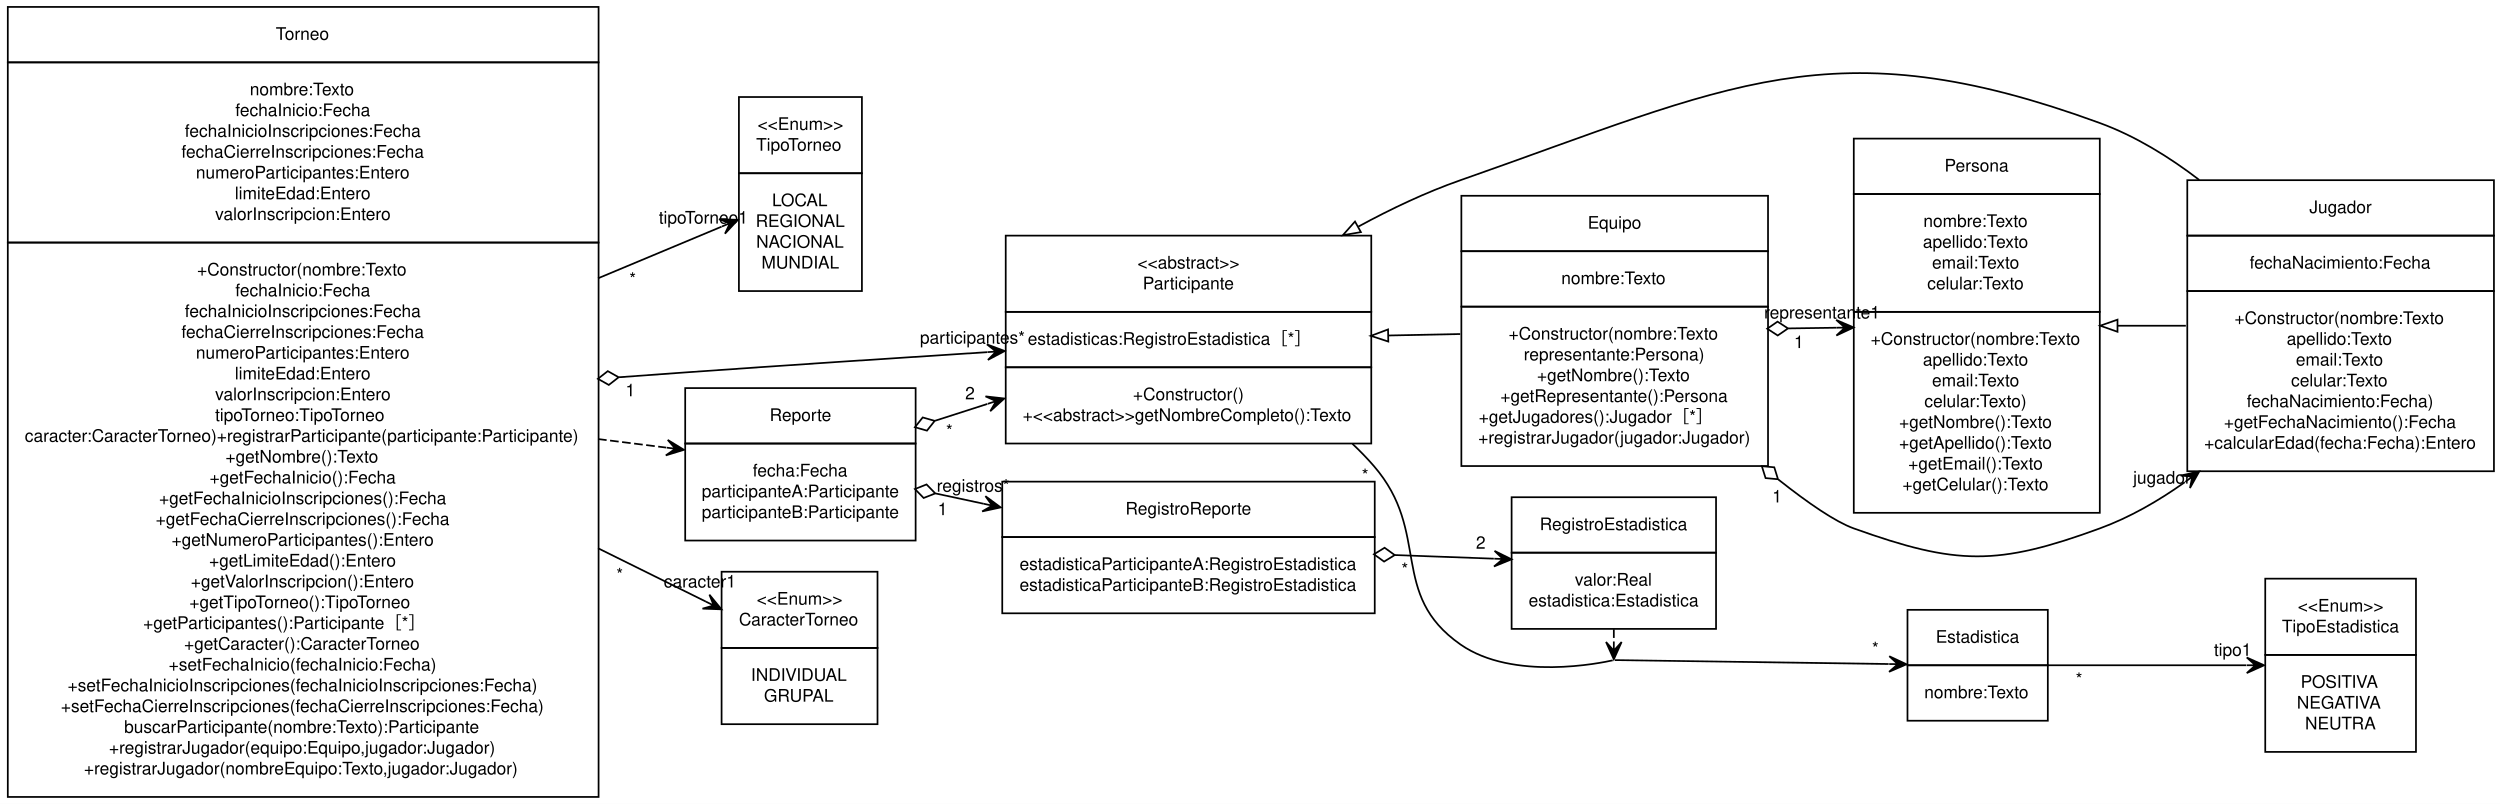
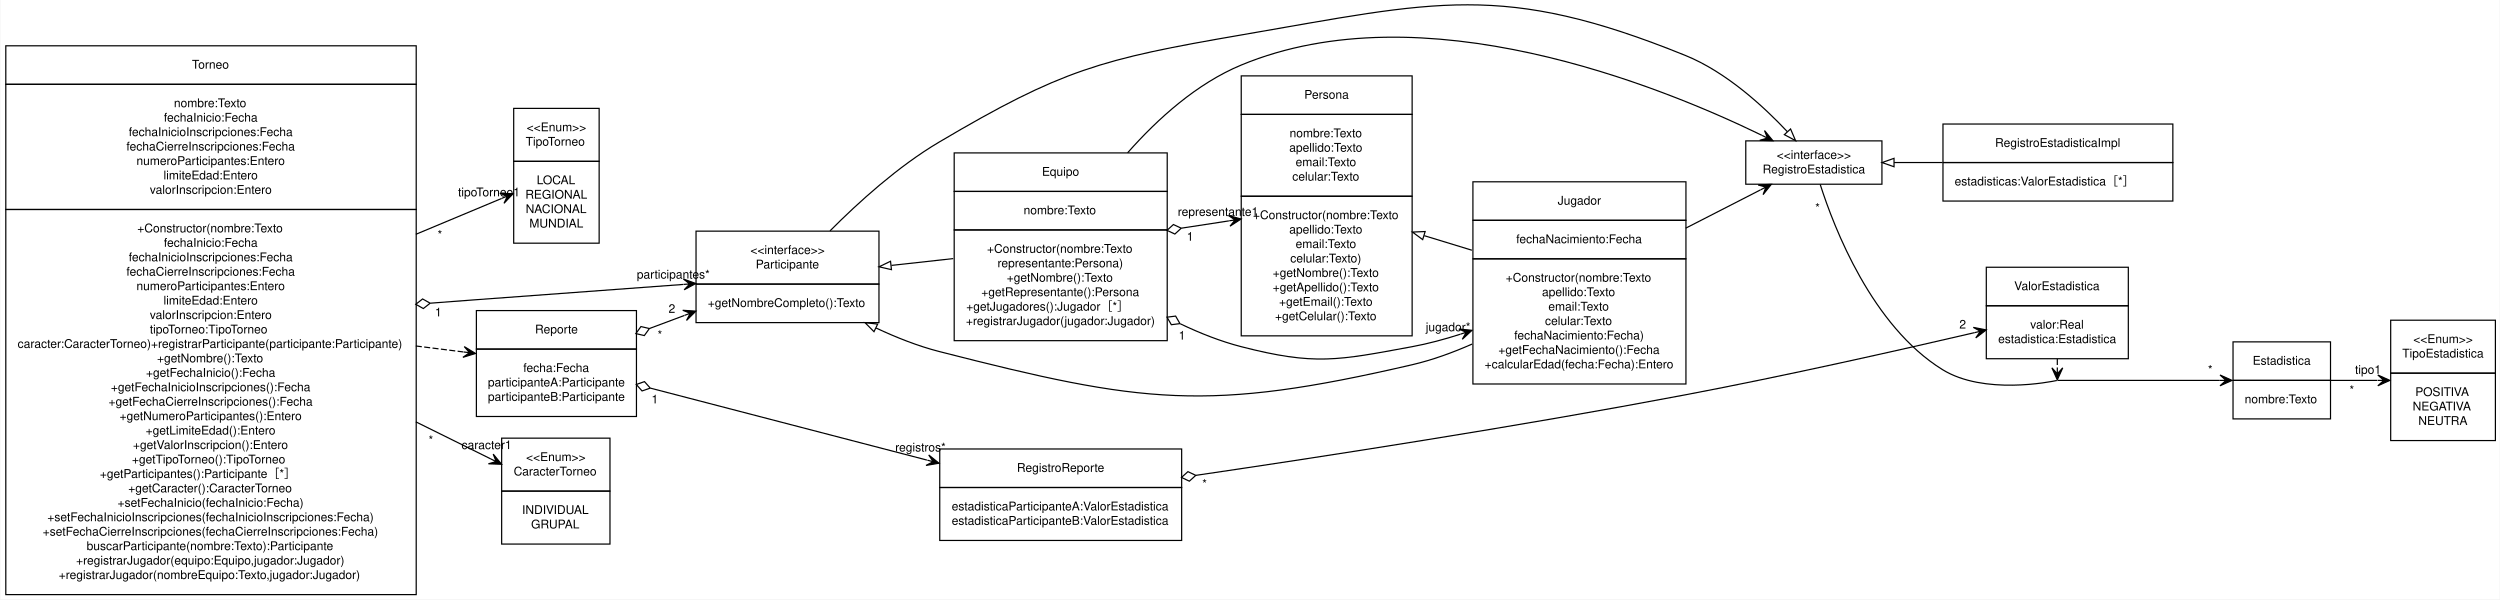
- <svg xmlns="http://www.w3.org/2000/svg" width="1443pt" height="464pt" viewBox="0.00 0.00 1443.00 464.00">
-   <g id="graph0" class="graph" transform="scale(1 1) rotate(0) translate(4 460)">
-     <polygon fill="#ffffff" stroke="transparent" points="-4,4 -4,-460 1439,-460 1439,4 -4,4" />
+ <svg xmlns="http://www.w3.org/2000/svg" width="2077pt" height="498pt" viewBox="0.00 0.00 2076.57 498.05">
+   <g id="graph0" class="graph" transform="scale(1 1) rotate(0) translate(4 494.0542)">
+     <polygon fill="#ffffff" stroke="transparent" points="-4,4 -4,-494.054 2072.565,-494.054 2072.565,4 -4,4" />
    <g id="node1" class="node">
      <polygon fill="none" stroke="#000000" points=".5,-424 .5,-456 341.5,-456 341.5,-424 .5,-424" />
      <text text-anchor="start" x="155.163" y="-437" font-family="Helvetica,sans-Serif" font-size="10.00" fill="#000000">Torneo</text>
      <polygon fill="none" stroke="#000000" points=".5,-320 .5,-424 341.5,-424 341.5,-320 .5,-320" />
      <text text-anchor="start" x="140.161" y="-405" font-family="Helvetica,sans-Serif" font-size="10.00" fill="#000000">nombre:Texto</text>
      <text text-anchor="start" x="131.822" y="-393" font-family="Helvetica,sans-Serif" font-size="10.00" fill="#000000">fechaInicio:Fecha</text>
      <text text-anchor="start" x="102.651" y="-381" font-family="Helvetica,sans-Serif" font-size="10.00" fill="#000000">fechaInicioInscripciones:Fecha</text>
      <text text-anchor="start" x="100.712" y="-369" font-family="Helvetica,sans-Serif" font-size="10.00" fill="#000000">fechaCierreInscripciones:Fecha</text>
      <text text-anchor="start" x="109.042" y="-357" font-family="Helvetica,sans-Serif" font-size="10.00" fill="#000000">numeroParticipantes:Entero</text>
      <text text-anchor="start" x="131.548" y="-345" font-family="Helvetica,sans-Serif" font-size="10.00" fill="#000000">limiteEdad:Entero</text>
      <text text-anchor="start" x="120.159" y="-333" font-family="Helvetica,sans-Serif" font-size="10.00" fill="#000000">valorInscripcion:Entero</text>
      <polygon fill="none" stroke="#000000" points=".5,0 .5,-320 341.5,-320 341.5,0 .5,0" />
      <text text-anchor="start" x="109.741" y="-301" font-family="Helvetica,sans-Serif" font-size="10.00" fill="#000000">+Constructor(nombre:Texto</text>
      <text text-anchor="start" x="131.822" y="-289" font-family="Helvetica,sans-Serif" font-size="10.00" fill="#000000">fechaInicio:Fecha</text>
      <text text-anchor="start" x="102.651" y="-277" font-family="Helvetica,sans-Serif" font-size="10.00" fill="#000000">fechaInicioInscripciones:Fecha</text>
      <text text-anchor="start" x="100.712" y="-265" font-family="Helvetica,sans-Serif" font-size="10.00" fill="#000000">fechaCierreInscripciones:Fecha</text>
      <text text-anchor="start" x="109.042" y="-253" font-family="Helvetica,sans-Serif" font-size="10.00" fill="#000000">numeroParticipantes:Entero</text>
      <text text-anchor="start" x="131.548" y="-241" font-family="Helvetica,sans-Serif" font-size="10.00" fill="#000000">limiteEdad:Entero</text>
      <text text-anchor="start" x="120.159" y="-229" font-family="Helvetica,sans-Serif" font-size="10.00" fill="#000000">valorInscripcion:Entero</text>
      <text text-anchor="start" x="120.156" y="-217" font-family="Helvetica,sans-Serif" font-size="10.00" fill="#000000">tipoTorneo:TipoTorneo</text>
      <text text-anchor="start" x="10.288" y="-205" font-family="Helvetica,sans-Serif" font-size="10.00" fill="#000000">caracter:CaracterTorneo)+registrarParticipante(participante:Participante)</text>
      <text text-anchor="start" x="126.133" y="-193" font-family="Helvetica,sans-Serif" font-size="10.00" fill="#000000">+getNombre():Texto</text>
      <text text-anchor="start" x="116.96" y="-181" font-family="Helvetica,sans-Serif" font-size="10.00" fill="#000000">+getFechaInicio():Fecha</text>
      <text text-anchor="start" x="87.79" y="-169" font-family="Helvetica,sans-Serif" font-size="10.00" fill="#000000">+getFechaInicioInscripciones():Fecha</text>
      <text text-anchor="start" x="85.85" y="-157" font-family="Helvetica,sans-Serif" font-size="10.00" fill="#000000">+getFechaCierreInscripciones():Fecha</text>
      <text text-anchor="start" x="95.015" y="-145" font-family="Helvetica,sans-Serif" font-size="10.00" fill="#000000">+getNumeroParticipantes():Entero</text>
      <text text-anchor="start" x="116.681" y="-133" font-family="Helvetica,sans-Serif" font-size="10.00" fill="#000000">+getLimiteEdad():Entero</text>
      <text text-anchor="start" x="106.128" y="-121" font-family="Helvetica,sans-Serif" font-size="10.00" fill="#000000">+getValorInscripcion():Entero</text>
      <text text-anchor="start" x="105.293" y="-109" font-family="Helvetica,sans-Serif" font-size="10.00" fill="#000000">+getTipoTorneo():TipoTorneo</text>
      <text text-anchor="start" x="78.621" y="-97" font-family="Helvetica,sans-Serif" font-size="10.00" fill="#000000">+getParticipantes():Participante［*］</text>
      <text text-anchor="start" x="102.243" y="-85" font-family="Helvetica,sans-Serif" font-size="10.00" fill="#000000">+getCaracter():CaracterTorneo</text>
      <text text-anchor="start" x="93.344" y="-73" font-family="Helvetica,sans-Serif" font-size="10.00" fill="#000000">+setFechaInicio(fechaInicio:Fecha)</text>
      <text text-anchor="start" x="35.003" y="-61" font-family="Helvetica,sans-Serif" font-size="10.00" fill="#000000">+setFechaInicioInscripciones(fechaInicioInscripciones:Fecha)</text>
      <text text-anchor="start" x="31.124" y="-49" font-family="Helvetica,sans-Serif" font-size="10.00" fill="#000000">+setFechaCierreInscripciones(fechaCierreInscripciones:Fecha)</text>
      <text text-anchor="start" x="67.65" y="-37" font-family="Helvetica,sans-Serif" font-size="10.00" fill="#000000">buscarParticipante(nombre:Texto):Participante</text>
      <text text-anchor="start" x="58.888" y="-25" font-family="Helvetica,sans-Serif" font-size="10.00" fill="#000000">+registrarJugador(equipo:Equipo,jugador:Jugador)</text>
      <text text-anchor="start" x="44.444" y="-13" font-family="Helvetica,sans-Serif" font-size="10.00" fill="#000000">+registrarJugador(nombreEquipo:Texto,jugador:Jugador)</text>
    </g>
    <g id="node2" class="node">
      <polygon fill="none" stroke="#000000" points="422.5,-360 422.5,-404 493.5,-404 493.5,-360 422.5,-360" />
      <text text-anchor="start" x="433.264" y="-385" font-family="Helvetica,sans-Serif" font-size="10.00" fill="#000000">&lt;&lt;Enum&gt;&gt;</text>
      <text text-anchor="start" x="432.44" y="-373" font-family="Helvetica,sans-Serif" font-size="10.00" fill="#000000">TipoTorneo</text>
      <polygon fill="none" stroke="#000000" points="422.5,-292 422.5,-360 493.5,-360 493.5,-292 422.5,-292" />
      <text text-anchor="start" x="441.608" y="-341" font-family="Helvetica,sans-Serif" font-size="10.00" fill="#000000">LOCAL</text>
      <text text-anchor="start" x="432.164" y="-329" font-family="Helvetica,sans-Serif" font-size="10.00" fill="#000000">REGIONAL</text>
      <text text-anchor="start" x="432.444" y="-317" font-family="Helvetica,sans-Serif" font-size="10.00" fill="#000000">NACIONAL</text>
      <text text-anchor="start" x="435.503" y="-305" font-family="Helvetica,sans-Serif" font-size="10.00" fill="#000000">MUNDIAL</text>
    </g>
    <g id="edge3" class="edge">
      <path fill="none" stroke="#000000" d="M341.18,-299.364C367.455,-310.351 392.469,-320.809 412.521,-329.193" />
      <polygon fill="#000000" stroke="#000000" points="421.949,-333.136 410.987,-333.43 417.336,-331.207 412.723,-329.278 412.723,-329.278 412.723,-329.278 417.336,-331.207 414.459,-325.126 421.949,-333.136 421.949,-333.136" />
      <text text-anchor="middle" x="401.966" y="-330.942" font-family="Helvetica,sans-Serif" font-size="10.00" fill="#000000">tipoTorneo1</text>
      <text text-anchor="middle" x="361.164" y="-295.558" font-family="Helvetica,sans-Serif" font-size="10.00" fill="#000000">*</text>
    </g>
-     <g id="node3" class="node">
-       <polygon fill="none" stroke="#000000" points="576.5,-280 576.5,-324 787.5,-324 787.5,-280 576.5,-280" />
-       <text text-anchor="start" x="652.54" y="-305" font-family="Helvetica,sans-Serif" font-size="10.00" fill="#000000">&lt;&lt;abstract&gt;&gt;</text>
-       <text text-anchor="start" x="655.606" y="-293" font-family="Helvetica,sans-Serif" font-size="10.00" fill="#000000">Participante</text>
-       <polygon fill="none" stroke="#000000" points="576.5,-248 576.5,-280 787.5,-280 787.5,-248 576.5,-248" />
-       <text text-anchor="start" x="589.209" y="-261" font-family="Helvetica,sans-Serif" font-size="10.00" fill="#000000">estadisticas:RegistroEstadistica［*］</text>
-       <polygon fill="none" stroke="#000000" points="576.5,-204 576.5,-248 787.5,-248 787.5,-204 576.5,-204" />
-       <text text-anchor="start" x="649.916" y="-229" font-family="Helvetica,sans-Serif" font-size="10.00" fill="#000000">+Constructor()</text>
-       <text text-anchor="start" x="586.283" y="-217" font-family="Helvetica,sans-Serif" font-size="10.00" fill="#000000">+&lt;&lt;abstract&gt;&gt;getNombreCompleto():Texto</text>
+     <g id="node5" class="node">
+       <polygon fill="none" stroke="#000000" points="574,-258 574,-302 726,-302 726,-258 574,-258" />
+       <text text-anchor="start" x="619.151" y="-283" font-family="Helvetica,sans-Serif" font-size="10.00" fill="#000000">&lt;&lt;interface&gt;&gt;</text>
+       <text text-anchor="start" x="623.606" y="-271" font-family="Helvetica,sans-Serif" font-size="10.00" fill="#000000">Participante</text>
+       <polygon fill="none" stroke="#000000" points="574,-226 574,-258 726,-258 726,-226 574,-226" />
+       <text text-anchor="start" x="583.742" y="-239" font-family="Helvetica,sans-Serif" font-size="10.00" fill="#000000">+getNombreCompleto():Texto</text>
    </g>
    <g id="edge4" class="edge">
-       <path fill="none" stroke="#000000" d="M353.356,-242.262C366.094,-243.205 378.738,-244.126 391,-245 448.544,-249.1 512.526,-253.321 565.764,-256.74" />
-       <polygon fill="none" stroke="#000000" points="353.09,-242.243 346.81,-245.787 341.123,-241.352 347.403,-237.809 353.09,-242.243" />
-       <polygon fill="#000000" stroke="#000000" points="575.919,-257.391 565.652,-261.242 570.93,-257.071 565.94,-256.751 565.94,-256.751 565.94,-256.751 570.93,-257.071 566.228,-252.261 575.919,-257.391 575.919,-257.391" />
-       <text text-anchor="middle" x="557.29" y="-261.667" font-family="Helvetica,sans-Serif" font-size="10.00" fill="#000000">participantes*</text>
-       <text text-anchor="middle" x="359.826" y="-231.268" font-family="Helvetica,sans-Serif" font-size="10.00" fill="#000000">1</text>
-     </g>
-     <g id="node7" class="node">
+       <path fill="none" stroke="#000000" d="M353.364,-242.151C366.1,-243.12 378.741,-244.078 391,-245 448.519,-249.327 513.233,-254.074 563.585,-257.741" />
+       <polygon fill="none" stroke="#000000" points="353.098,-242.131 346.811,-245.663 341.133,-241.219 347.419,-237.686 353.098,-242.131" />
+       <polygon fill="#000000" stroke="#000000" points="573.78,-258.483 563.48,-262.246 568.794,-258.12 563.807,-257.757 563.807,-257.757 563.807,-257.757 568.794,-258.12 564.134,-253.269 573.78,-258.483 573.78,-258.483" />
+       <text text-anchor="middle" x="555.089" y="-262.598" font-family="Helvetica,sans-Serif" font-size="10.00" fill="#000000">participantes*</text>
+       <text text-anchor="middle" x="359.849" y="-231.168" font-family="Helvetica,sans-Serif" font-size="10.00" fill="#000000">1</text>
+     </g>
+     <g id="node9" class="node">
      <polygon fill="none" stroke="#000000" points="412.5,-86 412.5,-130 502.5,-130 502.5,-86 412.5,-86" />
      <text text-anchor="start" x="432.764" y="-111" font-family="Helvetica,sans-Serif" font-size="10.00" fill="#000000">&lt;&lt;Enum&gt;&gt;</text>
      <text text-anchor="start" x="422.497" y="-99" font-family="Helvetica,sans-Serif" font-size="10.00" fill="#000000">CaracterTorneo</text>
      <polygon fill="none" stroke="#000000" points="412.5,-42 412.5,-86 502.5,-86 502.5,-42 412.5,-42" />
      <text text-anchor="start" x="429.445" y="-67" font-family="Helvetica,sans-Serif" font-size="10.00" fill="#000000">INDIVIDUAL</text>
      <text text-anchor="start" x="436.943" y="-55" font-family="Helvetica,sans-Serif" font-size="10.00" fill="#000000">GRUPAL</text>
    </g>
    <g id="edge2" class="edge">
      <path fill="none" stroke="#000000" d="M341.18,-143.552C363.629,-132.445 385.156,-121.794 403.456,-112.74" />
      <polygon fill="#000000" stroke="#000000" points="412.443,-108.293 405.476,-116.761 407.962,-110.51 403.48,-112.728 403.48,-112.728 403.48,-112.728 407.962,-110.51 401.484,-108.694 412.443,-108.293 412.443,-108.293" />
      <text text-anchor="middle" x="399.945" y="-120.907" font-family="Helvetica,sans-Serif" font-size="10.00" fill="#000000">caracter1</text>
      <text text-anchor="middle" x="353.678" y="-124.938" font-family="Helvetica,sans-Serif" font-size="10.00" fill="#000000">*</text>
    </g>
-     <g id="node10" class="node">
+     <g id="node12" class="node">
      <polygon fill="none" stroke="#000000" points="391.5,-204 391.5,-236 524.5,-236 524.5,-204 391.5,-204" />
      <text text-anchor="start" x="440.219" y="-217" font-family="Helvetica,sans-Serif" font-size="10.00" fill="#000000">Reporte</text>
      <polygon fill="none" stroke="#000000" points="391.5,-148 391.5,-204 524.5,-204 524.5,-148 391.5,-148" />
      <text text-anchor="start" x="430.49" y="-185" font-family="Helvetica,sans-Serif" font-size="10.00" fill="#000000">fecha:Fecha</text>
      <text text-anchor="start" x="401.042" y="-173" font-family="Helvetica,sans-Serif" font-size="10.00" fill="#000000">participanteA:Participante</text>
      <text text-anchor="start" x="401.042" y="-161" font-family="Helvetica,sans-Serif" font-size="10.00" fill="#000000">participanteB:Participante</text>
    </g>
    <g id="edge1" class="edge">
      <path fill="none" stroke="#000000" stroke-dasharray="5,2" d="M341.18,-206.591C354.816,-204.88 368.112,-203.212 380.551,-201.652" />
      <polygon fill="#000000" stroke="#000000" points="390.788,-200.368 381.425,-206.078 385.826,-200.99 380.865,-201.613 380.865,-201.613 380.865,-201.613 385.826,-200.99 380.305,-197.148 390.788,-200.368 390.788,-200.368" />
    </g>
+     <g id="node3" class="node">
+       <polygon fill="none" stroke="#000000" points="1559.348,-377 1446.217,-377 1446.217,-341 1559.348,-341 1559.348,-377" />
+       <text text-anchor="middle" x="1502.783" y="-362" font-family="Helvetica,sans-Serif" font-size="10.00" fill="#000000">&lt;&lt;interface&gt;&gt;</text>
+       <text text-anchor="middle" x="1502.783" y="-350" font-family="Helvetica,sans-Serif" font-size="10.00" fill="#000000">RegistroEstadistica</text>
+     </g>
    <g id="node4" class="node">
-       <polygon fill="none" stroke="#000000" points="839.5,-315 839.5,-347 1016.5,-347 1016.5,-315 839.5,-315" />
-       <text text-anchor="start" x="912.438" y="-328" font-family="Helvetica,sans-Serif" font-size="10.00" fill="#000000">Equipo</text>
-       <polygon fill="none" stroke="#000000" points="839.5,-283 839.5,-315 1016.5,-315 1016.5,-283 839.5,-283" />
-       <text text-anchor="start" x="897.16" y="-296" font-family="Helvetica,sans-Serif" font-size="10.00" fill="#000000">nombre:Texto</text>
-       <polygon fill="none" stroke="#000000" points="839.5,-191 839.5,-283 1016.5,-283 1016.5,-191 839.5,-191" />
-       <text text-anchor="start" x="866.741" y="-264" font-family="Helvetica,sans-Serif" font-size="10.00" fill="#000000">+Constructor(nombre:Texto</text>
-       <text text-anchor="start" x="875.485" y="-252" font-family="Helvetica,sans-Serif" font-size="10.00" fill="#000000">representante:Persona)</text>
-       <text text-anchor="start" x="883.134" y="-240" font-family="Helvetica,sans-Serif" font-size="10.00" fill="#000000">+getNombre():Texto</text>
-       <text text-anchor="start" x="862.008" y="-228" font-family="Helvetica,sans-Serif" font-size="10.00" fill="#000000">+getRepresentante():Persona</text>
-       <text text-anchor="start" x="849.507" y="-216" font-family="Helvetica,sans-Serif" font-size="10.00" fill="#000000">+getJugadores():Jugador［*］</text>
-       <text text-anchor="start" x="849.236" y="-204" font-family="Helvetica,sans-Serif" font-size="10.00" fill="#000000">+registrarJugador(jugador:Jugador)</text>
+       <polygon fill="none" stroke="#000000" points="1610.065,-359 1610.065,-391 1801.065,-391 1801.065,-359 1610.065,-359" />
+       <text text-anchor="start" x="1653.34" y="-372" font-family="Helvetica,sans-Serif" font-size="10.00" fill="#000000">RegistroEstadisticaImpl</text>
+       <polygon fill="none" stroke="#000000" points="1610.065,-327 1610.065,-359 1801.065,-359 1801.065,-327 1610.065,-327" />
+       <text text-anchor="start" x="1619.718" y="-340" font-family="Helvetica,sans-Serif" font-size="10.00" fill="#000000">estadisticas:ValorEstadistica［*］</text>
+     </g>
+     <g id="edge18" class="edge">
+       <path fill="none" stroke="#000000" d="M1569.451,-359C1582.232,-359 1595.847,-359 1609.333,-359" />
+       <polygon fill="none" stroke="#000000" points="1569.399,-355.5 1559.398,-359 1569.398,-362.5 1569.399,-355.5" />
+     </g>
+     <g id="edge17" class="edge">
+       <path fill="none" stroke="#000000" d="M1480.833,-384.562C1461.026,-405.661 1429.868,-434.284 1396,-448 1243.831,-509.624 1188.797,-492.836 1027,-465 910.353,-444.932 877.901,-436.212 776,-376 742.109,-355.974 709.05,-326.075 685.303,-302.205" />
+       <polygon fill="none" stroke="#000000" points="1483.43,-386.909 1487.601,-377.17 1478.267,-382.182 1483.43,-386.909" />
+     </g>
+     <g id="edge10" class="edge">
+       <path fill="none" stroke="#000000" d="M1508.068,-340.784C1519.68,-304.412 1551.15,-223.184 1609.565,-187 1644.109,-165.602 1699.56,-176.818 1704.683,-177.916" />
+       <text text-anchor="middle" x="1505.826" y="-317.91" font-family="Helvetica,sans-Serif" font-size="10.00" fill="#000000">*</text>
+     </g>
+     <g id="node6" class="node">
+       <polygon fill="none" stroke="#000000" points="788.5,-335 788.5,-367 965.5,-367 965.5,-335 788.5,-335" />
+       <text text-anchor="start" x="861.438" y="-348" font-family="Helvetica,sans-Serif" font-size="10.00" fill="#000000">Equipo</text>
+       <polygon fill="none" stroke="#000000" points="788.5,-303 788.5,-335 965.5,-335 965.5,-303 788.5,-303" />
+       <text text-anchor="start" x="846.16" y="-316" font-family="Helvetica,sans-Serif" font-size="10.00" fill="#000000">nombre:Texto</text>
+       <polygon fill="none" stroke="#000000" points="788.5,-211 788.5,-303 965.5,-303 965.5,-211 788.5,-211" />
+       <text text-anchor="start" x="815.741" y="-284" font-family="Helvetica,sans-Serif" font-size="10.00" fill="#000000">+Constructor(nombre:Texto</text>
+       <text text-anchor="start" x="824.485" y="-272" font-family="Helvetica,sans-Serif" font-size="10.00" fill="#000000">representante:Persona)</text>
+       <text text-anchor="start" x="832.134" y="-260" font-family="Helvetica,sans-Serif" font-size="10.00" fill="#000000">+getNombre():Texto</text>
+       <text text-anchor="start" x="811.008" y="-248" font-family="Helvetica,sans-Serif" font-size="10.00" fill="#000000">+getRepresentante():Persona</text>
+       <text text-anchor="start" x="798.507" y="-236" font-family="Helvetica,sans-Serif" font-size="10.00" fill="#000000">+getJugadores():Jugador［*］</text>
+       <text text-anchor="start" x="798.236" y="-224" font-family="Helvetica,sans-Serif" font-size="10.00" fill="#000000">+registrarJugador(jugador:Jugador)</text>
    </g>
    <g id="edge9" class="edge">
-       <path fill="none" stroke="#000000" d="M797.368,-266.355C811.302,-266.638 825.358,-266.924 838.819,-267.197" />
-       <polygon fill="none" stroke="#000000" points="797.323,-262.853 787.254,-266.149 797.181,-269.852 797.323,-262.853" />
-     </g>
-     <g id="node6" class="node">
-       <polygon fill="none" stroke="#000000" points="1258.5,-324 1258.5,-356 1435.5,-356 1435.5,-324 1258.5,-324" />
-       <text text-anchor="start" x="1328.938" y="-337" font-family="Helvetica,sans-Serif" font-size="10.00" fill="#000000">Jugador</text>
-       <polygon fill="none" stroke="#000000" points="1258.5,-292 1258.5,-324 1435.5,-324 1435.5,-292 1258.5,-292" />
-       <text text-anchor="start" x="1294.489" y="-305" font-family="Helvetica,sans-Serif" font-size="10.00" fill="#000000">fechaNacimiento:Fecha</text>
-       <polygon fill="none" stroke="#000000" points="1258.5,-188 1258.5,-292 1435.5,-292 1435.5,-188 1258.5,-188" />
-       <text text-anchor="start" x="1285.741" y="-273" font-family="Helvetica,sans-Serif" font-size="10.00" fill="#000000">+Constructor(nombre:Texto</text>
-       <text text-anchor="start" x="1315.881" y="-261" font-family="Helvetica,sans-Serif" font-size="10.00" fill="#000000">apellido:Texto</text>
-       <text text-anchor="start" x="1321.165" y="-249" font-family="Helvetica,sans-Serif" font-size="10.00" fill="#000000">email:Texto</text>
-       <text text-anchor="start" x="1318.386" y="-237" font-family="Helvetica,sans-Serif" font-size="10.00" fill="#000000">celular:Texto</text>
-       <text text-anchor="start" x="1292.824" y="-225" font-family="Helvetica,sans-Serif" font-size="10.00" fill="#000000">fechaNacimiento:Fecha)</text>
-       <text text-anchor="start" x="1279.627" y="-213" font-family="Helvetica,sans-Serif" font-size="10.00" fill="#000000">+getFechaNacimiento():Fecha</text>
-       <text text-anchor="start" x="1268.229" y="-201" font-family="Helvetica,sans-Serif" font-size="10.00" fill="#000000">+calcularEdad(fecha:Fecha):Entero</text>
+       <path fill="none" stroke="#000000" d="M736.393,-273.536C753.2,-275.391 770.843,-277.338 787.725,-279.202" />
+       <polygon fill="none" stroke="#000000" points="736.375,-270.012 726.051,-272.394 735.607,-276.97 736.375,-270.012" />
+     </g>
+     <g id="node8" class="node">
+       <polygon fill="none" stroke="#000000" points="1219.5,-311 1219.5,-343 1396.5,-343 1396.5,-311 1219.5,-311" />
+       <text text-anchor="start" x="1289.938" y="-324" font-family="Helvetica,sans-Serif" font-size="10.00" fill="#000000">Jugador</text>
+       <polygon fill="none" stroke="#000000" points="1219.5,-279 1219.5,-311 1396.5,-311 1396.5,-279 1219.5,-279" />
+       <text text-anchor="start" x="1255.489" y="-292" font-family="Helvetica,sans-Serif" font-size="10.00" fill="#000000">fechaNacimiento:Fecha</text>
+       <polygon fill="none" stroke="#000000" points="1219.5,-175 1219.5,-279 1396.5,-279 1396.5,-175 1219.5,-175" />
+       <text text-anchor="start" x="1246.741" y="-260" font-family="Helvetica,sans-Serif" font-size="10.00" fill="#000000">+Constructor(nombre:Texto</text>
+       <text text-anchor="start" x="1276.881" y="-248" font-family="Helvetica,sans-Serif" font-size="10.00" fill="#000000">apellido:Texto</text>
+       <text text-anchor="start" x="1282.165" y="-236" font-family="Helvetica,sans-Serif" font-size="10.00" fill="#000000">email:Texto</text>
+       <text text-anchor="start" x="1279.386" y="-224" font-family="Helvetica,sans-Serif" font-size="10.00" fill="#000000">celular:Texto</text>
+       <text text-anchor="start" x="1253.824" y="-212" font-family="Helvetica,sans-Serif" font-size="10.00" fill="#000000">fechaNacimiento:Fecha)</text>
+       <text text-anchor="start" x="1240.627" y="-200" font-family="Helvetica,sans-Serif" font-size="10.00" fill="#000000">+getFechaNacimiento():Fecha</text>
+       <text text-anchor="start" x="1229.229" y="-188" font-family="Helvetica,sans-Serif" font-size="10.00" fill="#000000">+calcularEdad(fecha:Fecha):Entero</text>
    </g>
    <g id="edge8" class="edge">
-       <path fill="none" stroke="#000000" d="M779.986,-329.184C798.961,-339.505 819.131,-349.049 839,-356 994.419,-410.369 1053.369,-445.572 1208,-389 1228.397,-381.538 1247.86,-369.599 1265.411,-356.138" />
-       <polygon fill="none" stroke="#000000" points="781.508,-326.025 771.067,-324.228 778.109,-332.144 781.508,-326.025" />
-     </g>
-     <g id="edge10" class="edge">
-       <path fill="none" stroke="#000000" d="M776.607,-203.849C780.996,-199.725 785.163,-195.436 789,-191 822.289,-152.512 797.294,-117.156 839,-88 869.378,-66.763 920.581,-77.435 926.862,-78.852" />
-       <text text-anchor="middle" x="783.944" y="-182.243" font-family="Helvetica,sans-Serif" font-size="10.00" fill="#000000">*</text>
-     </g>
-     <g id="node5" class="node">
-       <polygon fill="none" stroke="#000000" points="1066,-348 1066,-380 1208,-380 1208,-348 1066,-348" />
-       <text text-anchor="start" x="1118.383" y="-361" font-family="Helvetica,sans-Serif" font-size="10.00" fill="#000000">Persona</text>
-       <polygon fill="none" stroke="#000000" points="1066,-280 1066,-348 1208,-348 1208,-280 1066,-280" />
-       <text text-anchor="start" x="1106.16" y="-329" font-family="Helvetica,sans-Serif" font-size="10.00" fill="#000000">nombre:Texto</text>
-       <text text-anchor="start" x="1105.881" y="-317" font-family="Helvetica,sans-Serif" font-size="10.00" fill="#000000">apellido:Texto</text>
-       <text text-anchor="start" x="1111.165" y="-305" font-family="Helvetica,sans-Serif" font-size="10.00" fill="#000000">email:Texto</text>
-       <text text-anchor="start" x="1108.386" y="-293" font-family="Helvetica,sans-Serif" font-size="10.00" fill="#000000">celular:Texto</text>
-       <polygon fill="none" stroke="#000000" points="1066,-164 1066,-280 1208,-280 1208,-164 1066,-164" />
-       <text text-anchor="start" x="1075.741" y="-261" font-family="Helvetica,sans-Serif" font-size="10.00" fill="#000000">+Constructor(nombre:Texto</text>
-       <text text-anchor="start" x="1105.881" y="-249" font-family="Helvetica,sans-Serif" font-size="10.00" fill="#000000">apellido:Texto</text>
-       <text text-anchor="start" x="1111.165" y="-237" font-family="Helvetica,sans-Serif" font-size="10.00" fill="#000000">email:Texto</text>
-       <text text-anchor="start" x="1106.721" y="-225" font-family="Helvetica,sans-Serif" font-size="10.00" fill="#000000">celular:Texto)</text>
-       <text text-anchor="start" x="1092.133" y="-213" font-family="Helvetica,sans-Serif" font-size="10.00" fill="#000000">+getNombre():Texto</text>
-       <text text-anchor="start" x="1092.13" y="-201" font-family="Helvetica,sans-Serif" font-size="10.00" fill="#000000">+getApellido():Texto</text>
-       <text text-anchor="start" x="1097.413" y="-189" font-family="Helvetica,sans-Serif" font-size="10.00" fill="#000000">+getEmail():Texto</text>
-       <text text-anchor="start" x="1094.079" y="-177" font-family="Helvetica,sans-Serif" font-size="10.00" fill="#000000">+getCelular():Texto</text>
+       <path fill="none" stroke="#000000" d="M723.548,-221.541C740.295,-213.669 758.364,-206.513 776,-202 945.28,-158.679 998.795,-151.47 1169,-191 1185.699,-194.878 1202.705,-201.067 1218.821,-208.17" />
+       <polygon fill="none" stroke="#000000" points="721.865,-218.467 714.391,-225.976 724.917,-224.767 721.865,-218.467" />
+     </g>
+     <g id="edge20" class="edge">
+       <path fill="none" stroke="#000000" d="M932.578,-367.081C957.829,-395.673 990.253,-424.743 1027,-440 1177.483,-502.478 1373.879,-423.301 1459.607,-381.623" />
+       <polygon fill="#000000" stroke="#000000" points="1468.773,-377.104 1461.794,-385.562 1464.288,-379.315 1459.804,-381.526 1459.804,-381.526 1459.804,-381.526 1464.288,-379.315 1457.814,-377.49 1468.773,-377.104 1468.773,-377.104" />
+     </g>
+     <g id="node7" class="node">
+       <polygon fill="none" stroke="#000000" points="1027,-399 1027,-431 1169,-431 1169,-399 1027,-399" />
+       <text text-anchor="start" x="1079.383" y="-412" font-family="Helvetica,sans-Serif" font-size="10.00" fill="#000000">Persona</text>
+       <polygon fill="none" stroke="#000000" points="1027,-331 1027,-399 1169,-399 1169,-331 1027,-331" />
+       <text text-anchor="start" x="1067.16" y="-380" font-family="Helvetica,sans-Serif" font-size="10.00" fill="#000000">nombre:Texto</text>
+       <text text-anchor="start" x="1066.881" y="-368" font-family="Helvetica,sans-Serif" font-size="10.00" fill="#000000">apellido:Texto</text>
+       <text text-anchor="start" x="1072.165" y="-356" font-family="Helvetica,sans-Serif" font-size="10.00" fill="#000000">email:Texto</text>
+       <text text-anchor="start" x="1069.386" y="-344" font-family="Helvetica,sans-Serif" font-size="10.00" fill="#000000">celular:Texto</text>
+       <polygon fill="none" stroke="#000000" points="1027,-215 1027,-331 1169,-331 1169,-215 1027,-215" />
+       <text text-anchor="start" x="1036.741" y="-312" font-family="Helvetica,sans-Serif" font-size="10.00" fill="#000000">+Constructor(nombre:Texto</text>
+       <text text-anchor="start" x="1066.881" y="-300" font-family="Helvetica,sans-Serif" font-size="10.00" fill="#000000">apellido:Texto</text>
+       <text text-anchor="start" x="1072.165" y="-288" font-family="Helvetica,sans-Serif" font-size="10.00" fill="#000000">email:Texto</text>
+       <text text-anchor="start" x="1067.721" y="-276" font-family="Helvetica,sans-Serif" font-size="10.00" fill="#000000">celular:Texto)</text>
+       <text text-anchor="start" x="1053.133" y="-264" font-family="Helvetica,sans-Serif" font-size="10.00" fill="#000000">+getNombre():Texto</text>
+       <text text-anchor="start" x="1053.13" y="-252" font-family="Helvetica,sans-Serif" font-size="10.00" fill="#000000">+getApellido():Texto</text>
+       <text text-anchor="start" x="1058.413" y="-240" font-family="Helvetica,sans-Serif" font-size="10.00" fill="#000000">+getEmail():Texto</text>
+       <text text-anchor="start" x="1055.079" y="-228" font-family="Helvetica,sans-Serif" font-size="10.00" fill="#000000">+getCelular():Texto</text>
    </g>
    <g id="edge5" class="edge">
-       <path fill="none" stroke="#000000" d="M1028.207,-270.442C1037.461,-270.575 1046.758,-270.708 1055.808,-270.837" />
-       <polygon fill="none" stroke="#000000" points="1028.042,-270.44 1021.985,-274.353 1016.043,-270.268 1022.1,-266.354 1028.042,-270.44" />
-       <polygon fill="#000000" stroke="#000000" points="1065.905,-270.982 1055.841,-275.338 1060.905,-270.91 1055.906,-270.839 1055.906,-270.839 1055.906,-270.839 1060.905,-270.91 1055.97,-266.339 1065.905,-270.982 1065.905,-270.982" />
-       <text text-anchor="middle" x="1047.659" y="-276.174" font-family="Helvetica,sans-Serif" font-size="10.00" fill="#000000">representante1</text>
-       <text text-anchor="middle" x="1034.289" y="-259.076" font-family="Helvetica,sans-Serif" font-size="10.00" fill="#000000">1</text>
+       <path fill="none" stroke="#000000" d="M977.402,-304.488C990.58,-306.511 1003.946,-308.563 1016.745,-310.527" />
+       <polygon fill="none" stroke="#000000" points="977.177,-304.454 970.64,-307.497 965.316,-302.633 971.854,-299.59 977.177,-304.454" />
+       <polygon fill="#000000" stroke="#000000" points="1026.873,-312.082 1016.306,-315.013 1021.931,-311.324 1016.989,-310.565 1016.989,-310.565 1016.989,-310.565 1021.931,-311.324 1017.672,-306.117 1026.873,-312.082 1026.873,-312.082" />
+       <text text-anchor="middle" x="1007.675" y="-314.687" font-family="Helvetica,sans-Serif" font-size="10.00" fill="#000000">representante1</text>
+       <text text-anchor="middle" x="984.515" y="-294.029" font-family="Helvetica,sans-Serif" font-size="10.00" fill="#000000">1</text>
    </g>
    <g id="edge7" class="edge">
-       <path fill="none" stroke="#000000" d="M1022.543,-183.16C1039.63,-169.625 1055.364,-158.814 1066,-155 1125.407,-133.696 1148.731,-133.316 1208,-155 1225.21,-161.296 1241.755,-170.78 1257.047,-181.675" />
-       <polygon fill="none" stroke="#000000" points="1022.264,-183.386 1020.115,-190.269 1012.935,-190.933 1015.084,-184.049 1022.264,-183.386" />
-       <polygon fill="#000000" stroke="#000000" points="1265.411,-187.862 1254.695,-185.533 1261.391,-184.888 1257.372,-181.915 1257.372,-181.915 1257.372,-181.915 1261.391,-184.888 1260.048,-178.297 1265.411,-187.862 1265.411,-187.862" />
-       <text text-anchor="middle" x="1245.812" y="-180.877" font-family="Helvetica,sans-Serif" font-size="10.00" fill="#000000">jugador*</text>
-       <text text-anchor="middle" x="1021.711" y="-169.961" font-family="Helvetica,sans-Serif" font-size="10.00" fill="#000000">1</text>
+       <path fill="none" stroke="#000000" d="M976.493,-224.954C992.822,-217.143 1009.978,-210.382 1027,-206 1088.118,-190.264 1106.94,-194.531 1169,-206 1182.242,-208.447 1195.854,-212.107 1209.133,-216.381" />
+       <polygon fill="none" stroke="#000000" points="976.074,-225.163 972.487,-231.419 965.333,-230.514 968.92,-224.258 976.074,-225.163" />
+       <polygon fill="#000000" stroke="#000000" points="1218.733,-219.594 1207.822,-220.688 1213.992,-218.007 1209.25,-216.42 1209.25,-216.42 1209.25,-216.42 1213.992,-218.007 1210.678,-212.153 1218.733,-219.594 1218.733,-219.594" />
+       <text text-anchor="middle" x="1198.862" y="-218.857" font-family="Helvetica,sans-Serif" font-size="10.00" fill="#000000">jugador*</text>
+       <text text-anchor="middle" x="977.788" y="-211.866" font-family="Helvetica,sans-Serif" font-size="10.00" fill="#000000">1</text>
    </g>
    <g id="edge6" class="edge">
-       <path fill="none" stroke="#000000" d="M1218.416,-272C1231.282,-272 1244.644,-272 1257.669,-272" />
-       <polygon fill="none" stroke="#000000" points="1218.219,-268.5 1208.219,-272 1218.219,-275.5 1218.219,-268.5" />
-     </g>
-     <g id="node8" class="node">
-       <polygon fill="none" stroke="#000000" points="1097,-76 1097,-108 1178,-108 1178,-76 1097,-76" />
-       <text text-anchor="start" x="1113.329" y="-89" font-family="Helvetica,sans-Serif" font-size="10.00" fill="#000000">Estadistica</text>
-       <polygon fill="none" stroke="#000000" points="1097,-44 1097,-76 1178,-76 1178,-44 1097,-44" />
-       <text text-anchor="start" x="1106.66" y="-57" font-family="Helvetica,sans-Serif" font-size="10.00" fill="#000000">nombre:Texto</text>
-     </g>
-     <g id="node12" class="node">
-       <polygon fill="none" stroke="#000000" points="1303.5,-82 1303.5,-126 1390.5,-126 1390.5,-82 1303.5,-82" />
-       <text text-anchor="start" x="1322.264" y="-107" font-family="Helvetica,sans-Serif" font-size="10.00" fill="#000000">&lt;&lt;Enum&gt;&gt;</text>
-       <text text-anchor="start" x="1313.106" y="-95" font-family="Helvetica,sans-Serif" font-size="10.00" fill="#000000">TipoEstadistica</text>
-       <polygon fill="none" stroke="#000000" points="1303.5,-26 1303.5,-82 1390.5,-82 1390.5,-26 1303.5,-26" />
-       <text text-anchor="start" x="1323.939" y="-63" font-family="Helvetica,sans-Serif" font-size="10.00" fill="#000000">POSITIVA</text>
-       <text text-anchor="start" x="1321.719" y="-51" font-family="Helvetica,sans-Serif" font-size="10.00" fill="#000000">NEGATIVA</text>
-       <text text-anchor="start" x="1326.448" y="-39" font-family="Helvetica,sans-Serif" font-size="10.00" fill="#000000">NEUTRA</text>
+       <path fill="none" stroke="#000000" d="M1179.034,-298.245C1192.018,-294.279 1205.515,-290.155 1218.669,-286.137" />
+       <polygon fill="none" stroke="#000000" points="1177.761,-294.974 1169.219,-301.243 1179.806,-301.669 1177.761,-294.974" />
+     </g>
+     <g id="edge19" class="edge">
+       <path fill="none" stroke="#000000" d="M1396.284,-304.464C1417.832,-315.499 1439.961,-326.83 1458.425,-336.286" />
+       <polygon fill="#000000" stroke="#000000" points="1467.449,-340.907 1456.497,-340.354 1462.999,-338.628 1458.548,-336.349 1458.548,-336.349 1458.548,-336.349 1462.999,-338.628 1460.6,-332.343 1467.449,-340.907 1467.449,-340.907" />
+     </g>
+     <g id="node10" class="node">
+       <polygon fill="none" stroke="#000000" points="1851.065,-178 1851.065,-210 1932.065,-210 1932.065,-178 1851.065,-178" />
+       <text text-anchor="start" x="1867.394" y="-191" font-family="Helvetica,sans-Serif" font-size="10.00" fill="#000000">Estadistica</text>
+       <polygon fill="none" stroke="#000000" points="1851.065,-146 1851.065,-178 1932.065,-178 1932.065,-146 1851.065,-146" />
+       <text text-anchor="start" x="1860.726" y="-159" font-family="Helvetica,sans-Serif" font-size="10.00" fill="#000000">nombre:Texto</text>
+     </g>
+     <g id="node14" class="node">
+       <polygon fill="none" stroke="#000000" points="1982.065,-184 1982.065,-228 2069.065,-228 2069.065,-184 1982.065,-184" />
+       <text text-anchor="start" x="2000.829" y="-209" font-family="Helvetica,sans-Serif" font-size="10.00" fill="#000000">&lt;&lt;Enum&gt;&gt;</text>
+       <text text-anchor="start" x="1991.671" y="-197" font-family="Helvetica,sans-Serif" font-size="10.00" fill="#000000">TipoEstadistica</text>
+       <polygon fill="none" stroke="#000000" points="1982.065,-128 1982.065,-184 2069.065,-184 2069.065,-128 1982.065,-128" />
+       <text text-anchor="start" x="2002.504" y="-165" font-family="Helvetica,sans-Serif" font-size="10.00" fill="#000000">POSITIVA</text>
+       <text text-anchor="start" x="2000.284" y="-153" font-family="Helvetica,sans-Serif" font-size="10.00" fill="#000000">NEGATIVA</text>
+       <text text-anchor="start" x="2005.013" y="-141" font-family="Helvetica,sans-Serif" font-size="10.00" fill="#000000">NEUTRA</text>
    </g>
    <g id="edge13" class="edge">
-       <path fill="none" stroke="#000000" d="M1177.891,-76C1210.622,-76 1256.804,-76 1292.562,-76" />
-       <polygon fill="#000000" stroke="#000000" points="1302.823,-76 1292.823,-80.5 1297.823,-76 1292.823,-76 1292.823,-76 1292.823,-76 1297.823,-76 1292.823,-71.5 1302.823,-76 1302.823,-76" />
-       <text text-anchor="middle" x="1284.697" y="-81.452" font-family="Helvetica,sans-Serif" font-size="10.00" fill="#000000">tipo1</text>
-       <text text-anchor="middle" x="1196.017" y="-64.548" font-family="Helvetica,sans-Serif" font-size="10.00" fill="#000000">*</text>
-     </g>
-     <g id="node9" class="node">
-       <polygon fill="none" stroke="#000000" points="868.5,-141 868.5,-173 986.5,-173 986.5,-141 868.5,-141" />
-       <text text-anchor="start" x="884.717" y="-154" font-family="Helvetica,sans-Serif" font-size="10.00" fill="#000000">RegistroEstadistica</text>
-       <polygon fill="none" stroke="#000000" points="868.5,-97 868.5,-141 986.5,-141 986.5,-97 868.5,-97" />
-       <text text-anchor="start" x="905" y="-122" font-family="Helvetica,sans-Serif" font-size="10.00" fill="#000000">valor:Real</text>
-       <text text-anchor="start" x="878.323" y="-110" font-family="Helvetica,sans-Serif" font-size="10.00" fill="#000000">estadistica:Estadistica</text>
+       <path fill="none" stroke="#000000" d="M1931.633,-178C1944.033,-178 1957.87,-178 1971.017,-178" />
+       <polygon fill="#000000" stroke="#000000" points="1981.371,-178 1971.371,-182.5 1976.371,-178 1971.371,-178 1971.371,-178 1971.371,-178 1976.371,-178 1971.371,-173.5 1981.371,-178 1981.371,-178" />
+       <text text-anchor="middle" x="1963.245" y="-183.452" font-family="Helvetica,sans-Serif" font-size="10.00" fill="#000000">tipo1</text>
+       <text text-anchor="middle" x="1949.759" y="-166.548" font-family="Helvetica,sans-Serif" font-size="10.00" fill="#000000">*</text>
+     </g>
+     <g id="node11" class="node">
+       <polygon fill="none" stroke="#000000" points="1646.065,-240 1646.065,-272 1764.065,-272 1764.065,-240 1646.065,-240" />
+       <text text-anchor="start" x="1669.226" y="-253" font-family="Helvetica,sans-Serif" font-size="10.00" fill="#000000">ValorEstadistica</text>
+       <polygon fill="none" stroke="#000000" points="1646.065,-196 1646.065,-240 1764.065,-240 1764.065,-196 1646.065,-196" />
+       <text text-anchor="start" x="1682.564" y="-221" font-family="Helvetica,sans-Serif" font-size="10.00" fill="#000000">valor:Real</text>
+       <text text-anchor="start" x="1655.889" y="-209" font-family="Helvetica,sans-Serif" font-size="10.00" fill="#000000">estadistica:Estadistica</text>
    </g>
    <g id="edge12" class="edge">
-       <path fill="none" stroke="#000000" stroke-dasharray="5,2" d="M927.5,-96.801C927.5,-94.359 927.5,-91.917 927.5,-89.476" />
-       <polygon fill="#000000" stroke="#000000" points="927.5,-79.438 932,-89.438 927.5,-84.438 927.5,-89.438 927.5,-89.438 927.5,-89.438 927.5,-84.438 923,-89.438 927.5,-79.438 927.5,-79.438" />
+       <path fill="none" stroke="#000000" stroke-dasharray="5,2" d="M1705.065,-195.801C1705.065,-193.359 1705.065,-190.917 1705.065,-188.476" />
+       <polygon fill="#000000" stroke="#000000" points="1705.065,-178.438 1709.565,-188.438 1705.065,-183.438 1705.065,-188.438 1705.065,-188.438 1705.065,-188.438 1705.065,-183.438 1700.565,-188.438 1705.065,-178.438 1705.065,-178.438" />
    </g>
    <g id="edge16" class="edge">
-       <path fill="none" stroke="#000000" d="M535.757,-217.154C545.547,-220.301 555.716,-223.569 565.925,-226.851" />
-       <polygon fill="none" stroke="#000000" points="535.525,-217.08 528.589,-219.052 524.101,-213.407 531.037,-211.435 535.525,-217.08" />
-       <polygon fill="#000000" stroke="#000000" points="575.714,-229.997 564.816,-231.221 570.953,-228.467 566.193,-226.937 566.193,-226.937 566.193,-226.937 570.953,-228.467 567.57,-222.653 575.714,-229.997 575.714,-229.997" />
-       <text text-anchor="middle" x="555.87" y="-229.497" font-family="Helvetica,sans-Serif" font-size="10.00" fill="#000000">2</text>
-       <text text-anchor="middle" x="543.944" y="-207.907" font-family="Helvetica,sans-Serif" font-size="10.00" fill="#000000">*</text>
-     </g>
-     <g id="node11" class="node">
-       <polygon fill="none" stroke="#000000" points="574.5,-150 574.5,-182 789.5,-182 789.5,-150 574.5,-150" />
-       <text text-anchor="start" x="645.607" y="-163" font-family="Helvetica,sans-Serif" font-size="10.00" fill="#000000">RegistroReporte</text>
-       <polygon fill="none" stroke="#000000" points="574.5,-106 574.5,-150 789.5,-150 789.5,-106 574.5,-106" />
-       <text text-anchor="start" x="584.483" y="-131" font-family="Helvetica,sans-Serif" font-size="10.00" fill="#000000">estadisticaParticipanteA:RegistroEstadistica</text>
-       <text text-anchor="start" x="584.483" y="-119" font-family="Helvetica,sans-Serif" font-size="10.00" fill="#000000">estadisticaParticipanteB:RegistroEstadistica</text>
+       <path fill="none" stroke="#000000" d="M535.502,-221.175C545.004,-224.729 554.751,-228.375 564.356,-231.967" />
+       <polygon fill="none" stroke="#000000" points="535.257,-221.083 528.236,-222.728 524.017,-216.879 531.038,-215.235 535.257,-221.083" />
+       <polygon fill="#000000" stroke="#000000" points="573.899,-235.536 562.957,-236.248 569.216,-233.785 564.533,-232.033 564.533,-232.033 564.533,-232.033 569.216,-233.785 566.11,-227.818 573.899,-235.536 573.899,-235.536" />
+       <text text-anchor="middle" x="553.961" y="-234.103" font-family="Helvetica,sans-Serif" font-size="10.00" fill="#000000">2</text>
+       <text text-anchor="middle" x="543.956" y="-212.312" font-family="Helvetica,sans-Serif" font-size="10.00" fill="#000000">*</text>
+     </g>
+     <g id="node13" class="node">
+       <polygon fill="none" stroke="#000000" points="776.5,-89 776.5,-121 977.5,-121 977.5,-89 776.5,-89" />
+       <text text-anchor="start" x="840.607" y="-102" font-family="Helvetica,sans-Serif" font-size="10.00" fill="#000000">RegistroReporte</text>
+       <polygon fill="none" stroke="#000000" points="776.5,-45 776.5,-89 977.5,-89 977.5,-45 776.5,-45" />
+       <text text-anchor="start" x="786.427" y="-70" font-family="Helvetica,sans-Serif" font-size="10.00" fill="#000000">estadisticaParticipanteA:ValorEstadistica</text>
+       <text text-anchor="start" x="786.427" y="-58" font-family="Helvetica,sans-Serif" font-size="10.00" fill="#000000">estadisticaParticipanteB:ValorEstadistica</text>
    </g>
    <g id="edge14" class="edge">
-       <path fill="none" stroke="#000000" d="M536.046,-175.169C545.072,-173.235 554.418,-171.232 563.817,-169.218" />
-       <polygon fill="none" stroke="#000000" points="535.835,-175.214 530.806,-180.382 524.101,-177.728 529.13,-172.56 535.835,-175.214" />
-       <polygon fill="#000000" stroke="#000000" points="573.62,-167.117 564.785,-173.613 568.731,-168.165 563.842,-169.213 563.842,-169.213 563.842,-169.213 568.731,-168.165 562.899,-164.812 573.62,-167.117 573.62,-167.117" />
-       <text text-anchor="middle" x="557.667" y="-176.18" font-family="Helvetica,sans-Serif" font-size="10.00" fill="#000000">registros*</text>
-       <text text-anchor="middle" x="540.054" y="-162.666" font-family="Helvetica,sans-Serif" font-size="10.00" fill="#000000">1</text>
+       <path fill="none" stroke="#000000" d="M536.231,-171.519C601.014,-154.666 693.595,-130.582 765.835,-111.789" />
+       <polygon fill="none" stroke="#000000" points="535.969,-171.587 531.169,-176.969 524.355,-174.608 529.155,-169.226 535.969,-171.587" />
+       <polygon fill="#000000" stroke="#000000" points="775.889,-109.173 767.344,-116.046 771.05,-110.432 766.211,-111.691 766.211,-111.691 766.211,-111.691 771.05,-110.432 765.078,-107.336 775.889,-109.173 775.889,-109.173" />
+       <text text-anchor="middle" x="760.474" y="-118.917" font-family="Helvetica,sans-Serif" font-size="10.00" fill="#000000">registros*</text>
+       <text text-anchor="middle" x="539.769" y="-158.864" font-family="Helvetica,sans-Serif" font-size="10.00" fill="#000000">1</text>
    </g>
    <g id="edge15" class="edge">
-       <path fill="none" stroke="#000000" d="M801.239,-139.619C820.79,-138.904 840.451,-138.185 858.244,-137.534" />
-       <polygon fill="none" stroke="#000000" points="801.033,-139.627 795.184,-143.844 789.041,-140.066 794.891,-135.849 801.033,-139.627" />
-       <polygon fill="#000000" stroke="#000000" points="868.49,-137.159 858.661,-142.022 863.493,-137.342 858.496,-137.525 858.496,-137.525 858.496,-137.525 863.493,-137.342 858.332,-133.028 868.49,-137.159 868.49,-137.159" />
-       <text text-anchor="middle" x="850.684" y="-143.268" font-family="Helvetica,sans-Serif" font-size="10.00" fill="#000000">2</text>
-       <text text-anchor="middle" x="806.846" y="-127.956" font-family="Helvetica,sans-Serif" font-size="10.00" fill="#000000">*</text>
+       <path fill="none" stroke="#000000" d="M989.301,-99.089C1094.753,-114.588 1256.457,-139.525 1396,-166 1479.003,-181.748 1573.805,-203.112 1636.282,-217.664" />
+       <polygon fill="none" stroke="#000000" points="989.237,-99.08 982.72,-102.168 977.363,-97.34 983.88,-94.252 989.237,-99.08" />
+       <polygon fill="#000000" stroke="#000000" points="1646.025,-219.939 1635.264,-222.047 1641.156,-218.802 1636.287,-217.665 1636.287,-217.665 1636.287,-217.665 1641.156,-218.802 1637.31,-213.283 1646.025,-219.939 1646.025,-219.939" />
+       <text text-anchor="middle" x="1626.452" y="-221.048" font-family="Helvetica,sans-Serif" font-size="10.00" fill="#000000">2</text>
+       <text text-anchor="middle" x="996.524" y="-88.605" font-family="Helvetica,sans-Serif" font-size="10.00" fill="#000000">*</text>
    </g>
    <g id="edge11" class="edge">
-       <path fill="none" stroke="#000000" d="M928.101,-78.991C936.32,-78.874 1026.991,-77.575 1086.146,-76.728" />
-       <polygon fill="#000000" stroke="#000000" points="1096.436,-76.581 1086.501,-81.224 1091.436,-76.653 1086.437,-76.724 1086.437,-76.724 1086.437,-76.724 1091.436,-76.653 1086.372,-72.225 1096.436,-76.581 1096.436,-76.581" />
-       <text text-anchor="middle" x="1078.432" y="-82.292" font-family="Helvetica,sans-Serif" font-size="10.00" fill="#000000">*</text>
+       <path fill="none" stroke="#000000" d="M1705.599,-178C1712.63,-178 1787.644,-178 1840.086,-178" />
+       <polygon fill="#000000" stroke="#000000" points="1850.246,-178 1840.247,-182.5 1845.246,-178 1840.246,-178 1840.246,-178 1840.246,-178 1845.246,-178 1840.246,-173.5 1850.246,-178 1850.246,-178" />
+       <text text-anchor="middle" x="1832.12" y="-183.452" font-family="Helvetica,sans-Serif" font-size="10.00" fill="#000000">*</text>
    </g>
  </g>
</svg>
